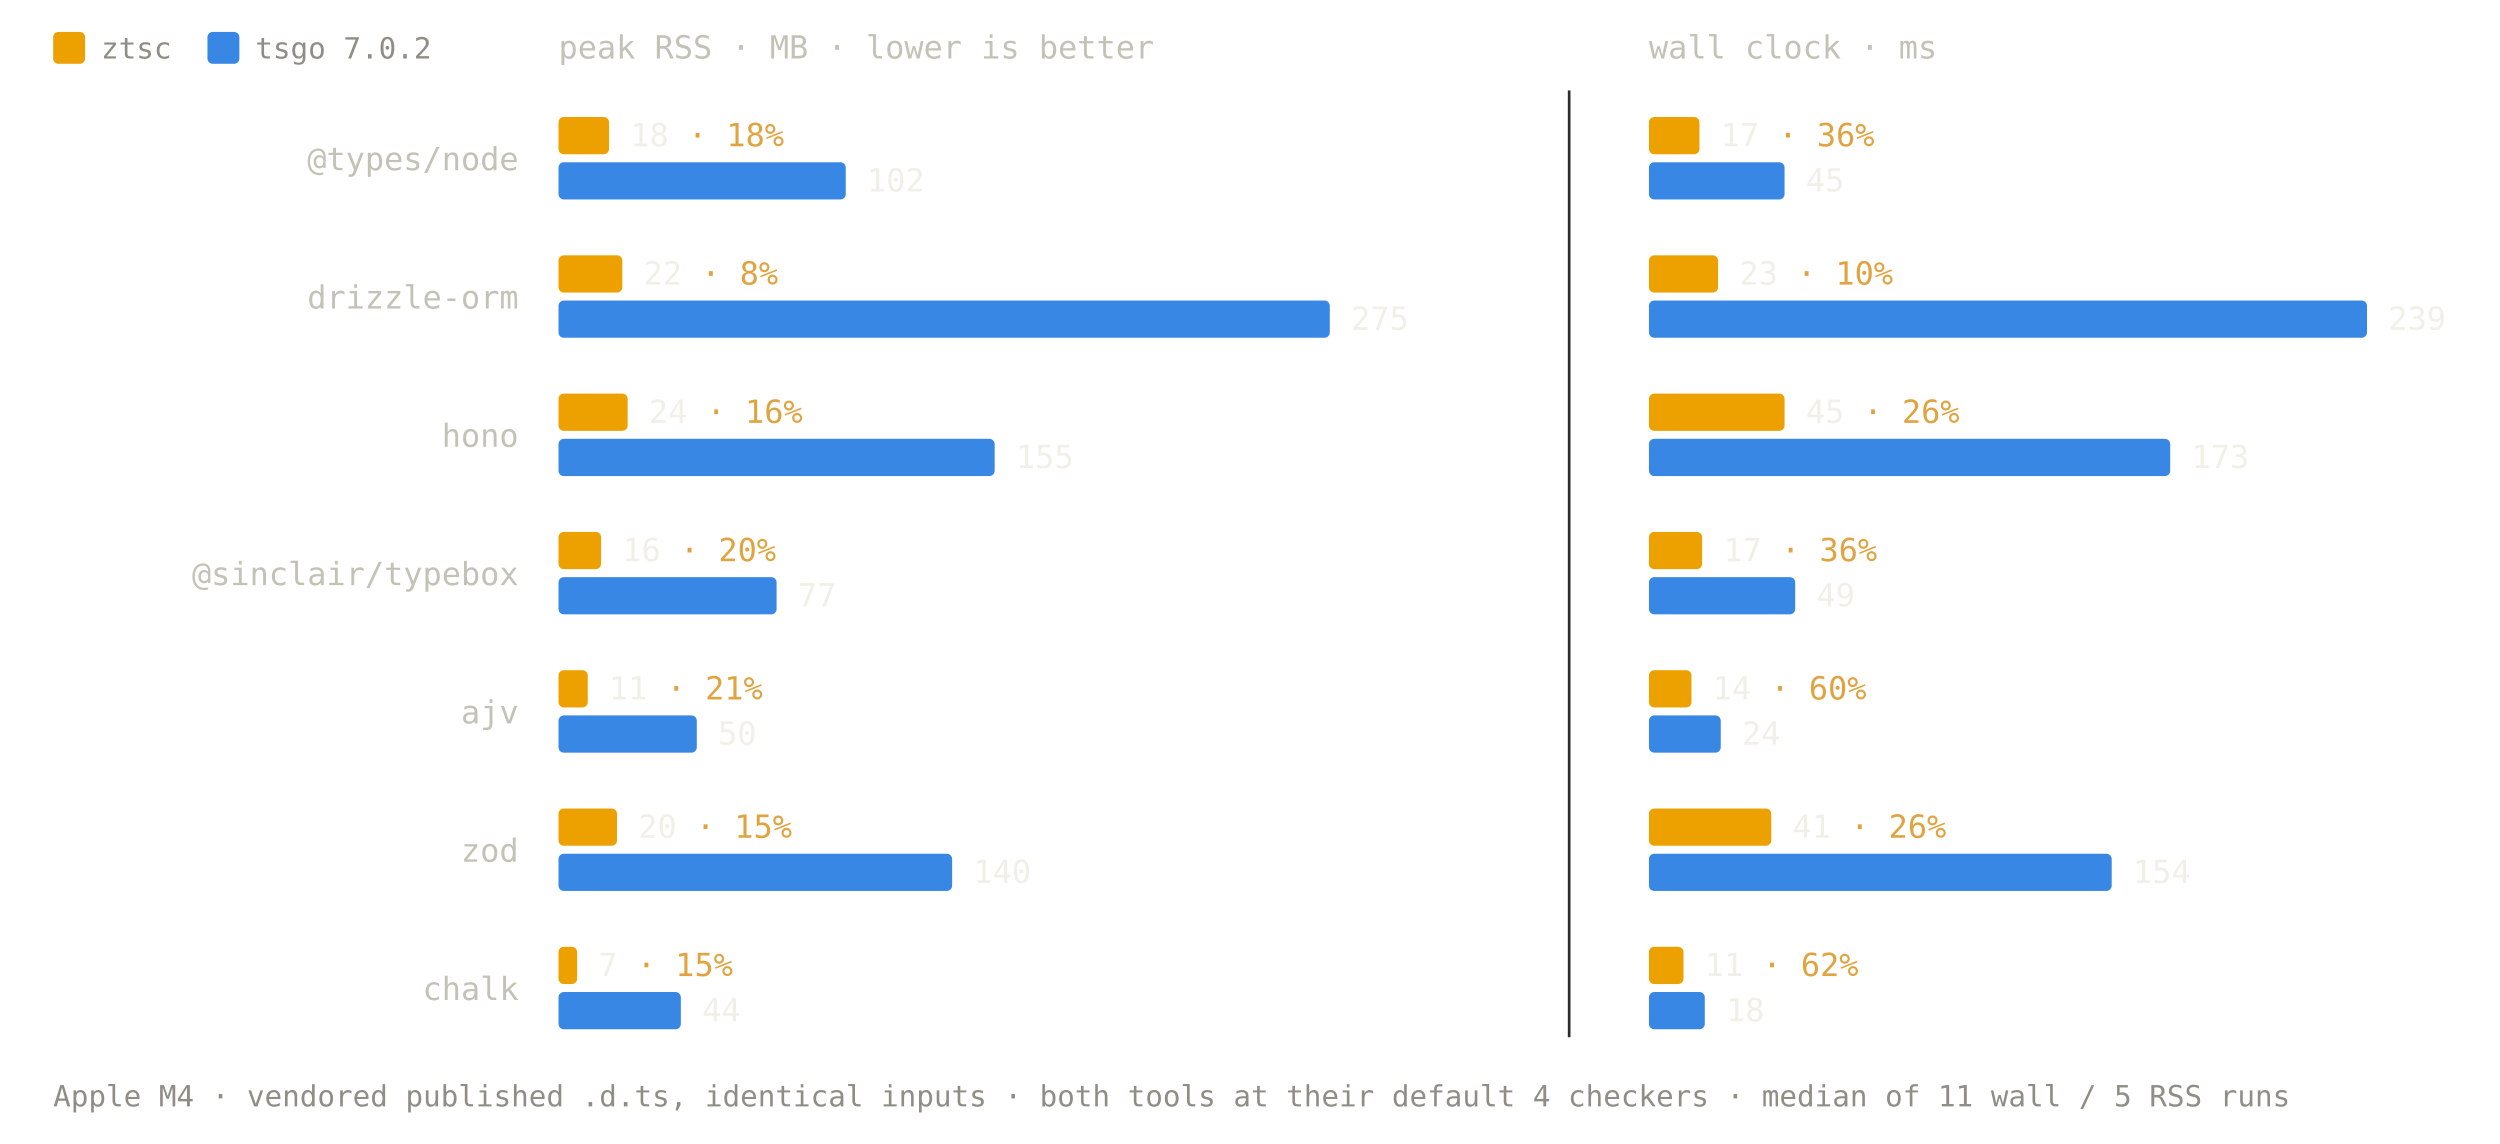
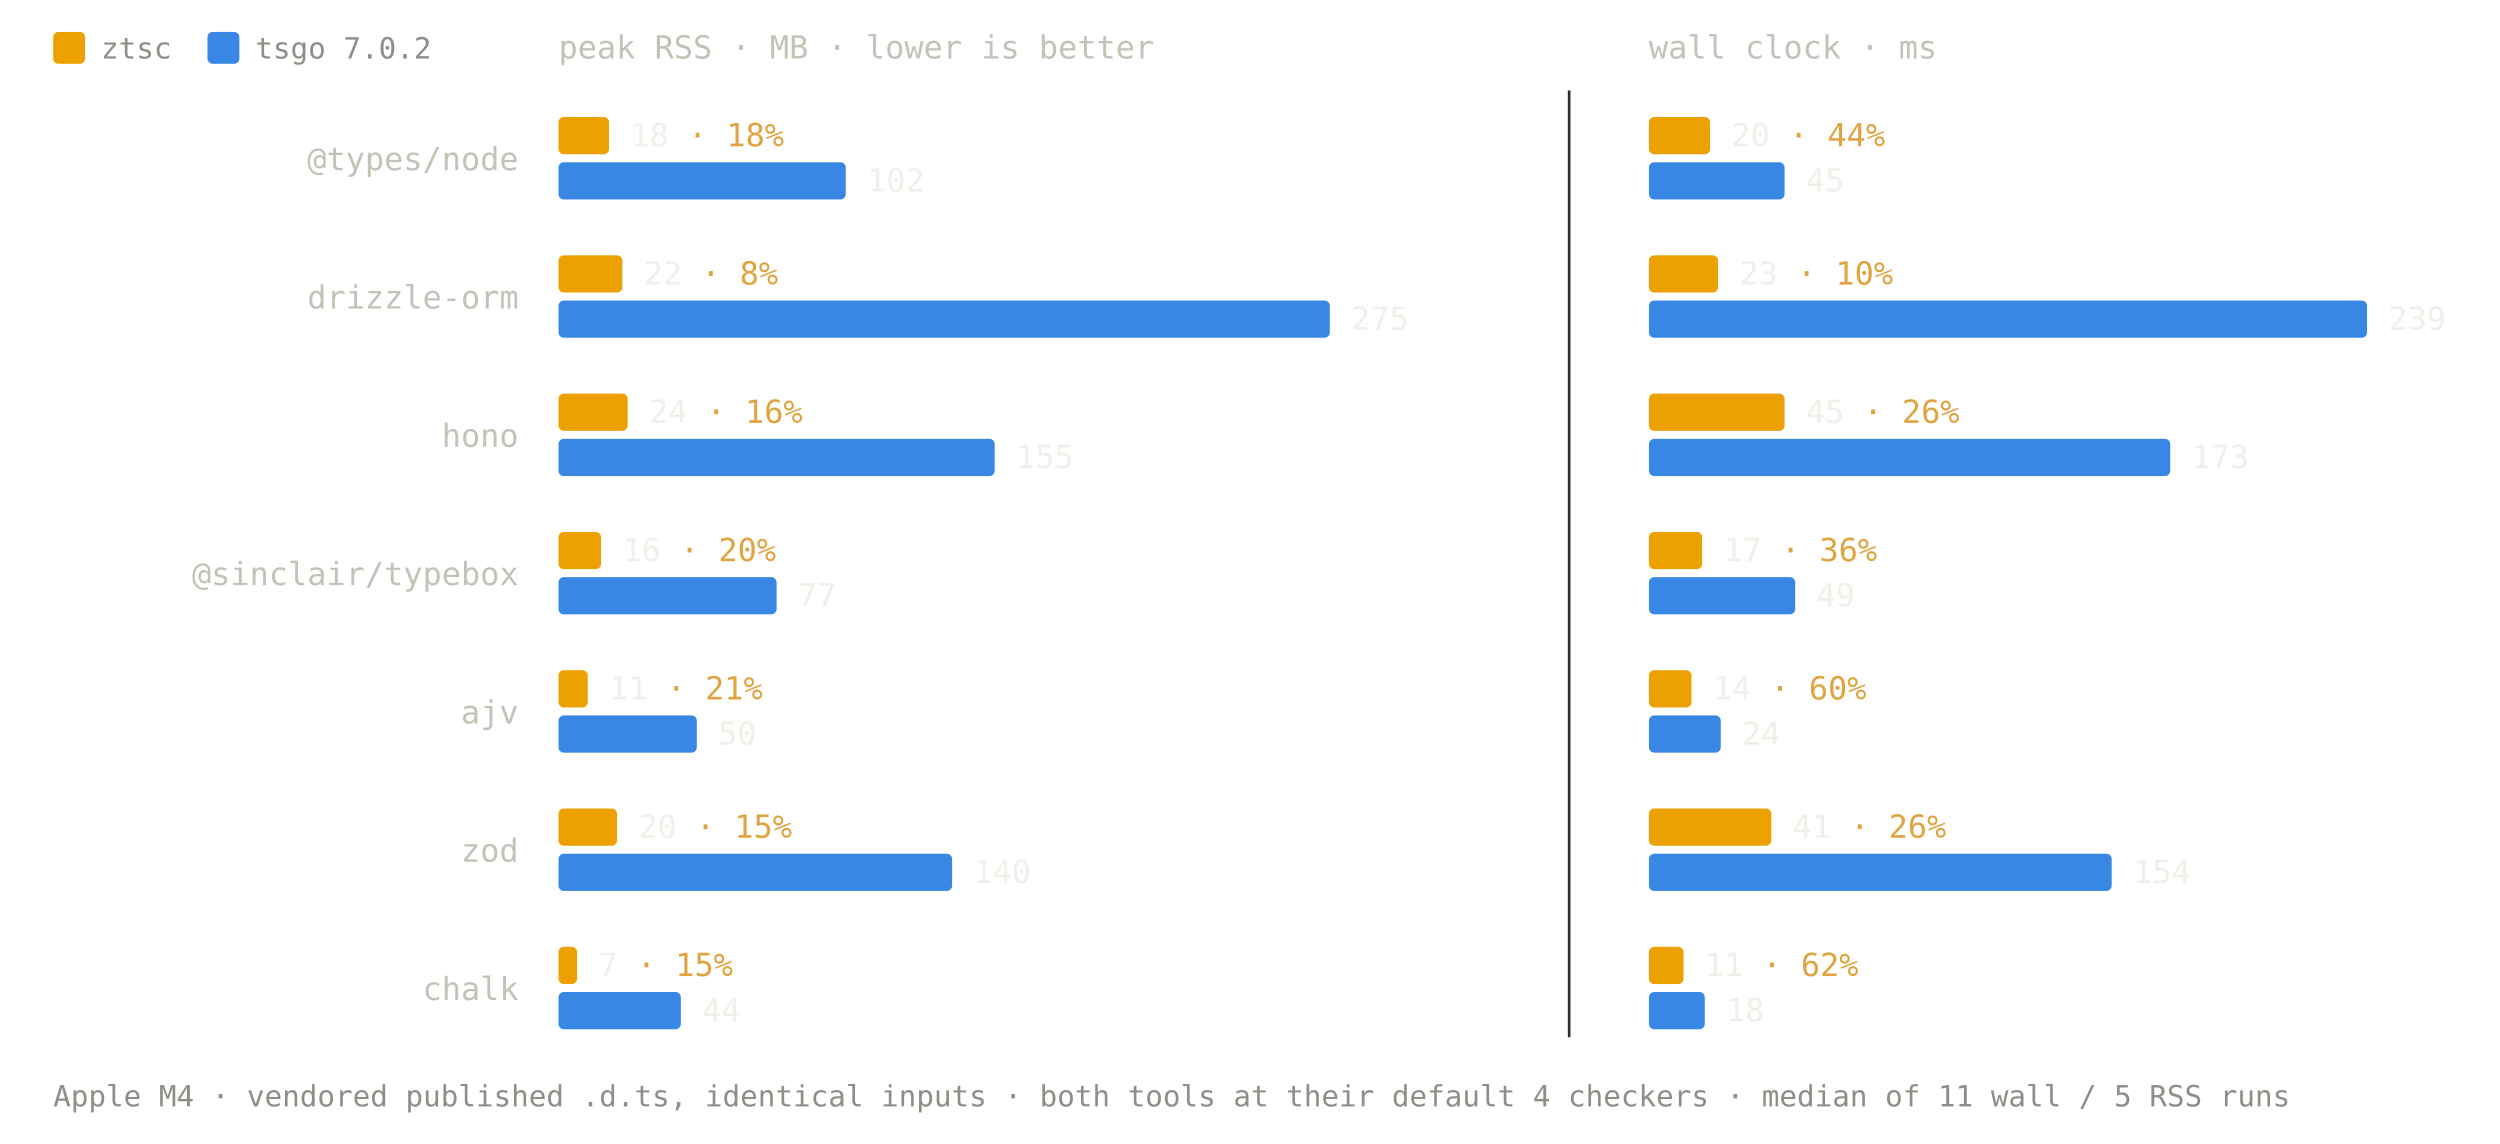
<svg xmlns="http://www.w3.org/2000/svg" viewBox="0 0 940 430" width="940" height="430" role="img" aria-label="Two-panel grouped bar chart across seven real packages at the default four checkers. Left panel, peak resident memory: ztsc uses 7 to 24 megabytes, tsgo 44 to 275 megabytes — ztsc is 8 to 21 percent of tsgo on every package. Right panel, wall clock: ztsc takes 11 to 45 milliseconds, tsgo 18 to 239 milliseconds — ztsc is 10 to 62 percent of tsgo's time.">
  <style>
    text { font-family: ui-monospace, "SF Mono", SFMono-Regular, Menlo, Consolas, monospace; fill: #f0efe8; }
    .t11 { font-size: 11px; }
    .t12 { font-size: 12px; }
    .bl  { font-size: 12px; }
    .dim { fill: #c3c2b7; }
    .mut { fill: #8f8d85; }
    .acc { fill: #e0a33f; }
    .bz  { fill: #eda100; }
    .bt  { fill: #3987e5; }
    .hairv { stroke: #2c2c2a; stroke-width: 1; }
  </style>
  <rect class="bz" x="20" y="12" width="12" height="12" rx="2" />
  <text class="t11 mut" x="38" y="22">ztsc</text>
  <rect class="bt" x="78" y="12" width="12" height="12" rx="2" />
  <text class="t11 mut" x="96" y="22">tsgo 7.0.2</text>
  <text class="t12 dim" x="210" y="22">peak RSS · MB · lower is better</text>
  <text class="t12 dim" x="620" y="22">wall clock · ms</text>
  <line class="hairv" x1="590" y1="34" x2="590" y2="390" />
  <text class="t12 dim" x="195" y="64" text-anchor="end">@types/node</text>
  <rect class="bz" x="210" y="44" width="19" height="14" rx="2" />
  <text class="bl" x="237" y="55">18 <tspan class="acc">· 18%</tspan>
  </text>
  <rect class="bt" x="210" y="61" width="108" height="14" rx="2" />
  <text class="bl" x="326" y="72">102</text>
-   <rect class="bz" x="620" y="44" width="19" height="14" rx="2" />
-   <text class="bl" x="647" y="55">17 <tspan class="acc">· 36%</tspan>
+   <rect class="bz" x="620" y="44" width="23" height="14" rx="2" />
+   <text class="bl" x="651" y="55">20 <tspan class="acc">· 44%</tspan>
  </text>
  <rect class="bt" x="620" y="61" width="51" height="14" rx="2" />
  <text class="bl" x="679" y="72">45</text>
  <text class="t12 dim" x="195" y="116" text-anchor="end">drizzle-orm</text>
  <rect class="bz" x="210" y="96" width="24" height="14" rx="2" />
  <text class="bl" x="242" y="107">22 <tspan class="acc">· 8%</tspan>
  </text>
  <rect class="bt" x="210" y="113" width="290" height="14" rx="2" />
  <text class="bl" x="508" y="124">275</text>
  <rect class="bz" x="620" y="96" width="26" height="14" rx="2" />
  <text class="bl" x="654" y="107">23 <tspan class="acc">· 10%</tspan>
  </text>
  <rect class="bt" x="620" y="113" width="270" height="14" rx="2" />
  <text class="bl" x="898" y="124">239</text>
  <text class="t12 dim" x="195" y="168" text-anchor="end">hono</text>
  <rect class="bz" x="210" y="148" width="26" height="14" rx="2" />
  <text class="bl" x="244" y="159">24 <tspan class="acc">· 16%</tspan>
  </text>
  <rect class="bt" x="210" y="165" width="164" height="14" rx="2" />
  <text class="bl" x="382" y="176">155</text>
  <rect class="bz" x="620" y="148" width="51" height="14" rx="2" />
  <text class="bl" x="679" y="159">45 <tspan class="acc">· 26%</tspan>
  </text>
  <rect class="bt" x="620" y="165" width="196" height="14" rx="2" />
  <text class="bl" x="824" y="176">173</text>
  <text class="t12 dim" x="195" y="220" text-anchor="end">@sinclair/typebox</text>
  <rect class="bz" x="210" y="200" width="16" height="14" rx="2" />
  <text class="bl" x="234" y="211">16 <tspan class="acc">· 20%</tspan>
  </text>
  <rect class="bt" x="210" y="217" width="82" height="14" rx="2" />
  <text class="bl" x="300" y="228">77</text>
  <rect class="bz" x="620" y="200" width="20" height="14" rx="2" />
  <text class="bl" x="648" y="211">17 <tspan class="acc">· 36%</tspan>
  </text>
  <rect class="bt" x="620" y="217" width="55" height="14" rx="2" />
  <text class="bl" x="683" y="228">49</text>
  <text class="t12 dim" x="195" y="272" text-anchor="end">ajv</text>
  <rect class="bz" x="210" y="252" width="11" height="14" rx="2" />
  <text class="bl" x="229" y="263">11 <tspan class="acc">· 21%</tspan>
  </text>
  <rect class="bt" x="210" y="269" width="52" height="14" rx="2" />
  <text class="bl" x="270" y="280">50</text>
  <rect class="bz" x="620" y="252" width="16" height="14" rx="2" />
  <text class="bl" x="644" y="263">14 <tspan class="acc">· 60%</tspan>
  </text>
  <rect class="bt" x="620" y="269" width="27" height="14" rx="2" />
  <text class="bl" x="655" y="280">24</text>
  <text class="t12 dim" x="195" y="324" text-anchor="end">zod</text>
  <rect class="bz" x="210" y="304" width="22" height="14" rx="2" />
  <text class="bl" x="240" y="315">20 <tspan class="acc">· 15%</tspan>
  </text>
  <rect class="bt" x="210" y="321" width="148" height="14" rx="2" />
  <text class="bl" x="366" y="332">140</text>
  <rect class="bz" x="620" y="304" width="46" height="14" rx="2" />
  <text class="bl" x="674" y="315">41 <tspan class="acc">· 26%</tspan>
  </text>
  <rect class="bt" x="620" y="321" width="174" height="14" rx="2" />
  <text class="bl" x="802" y="332">154</text>
  <text class="t12 dim" x="195" y="376" text-anchor="end">chalk</text>
  <rect class="bz" x="210" y="356" width="7" height="14" rx="2" />
  <text class="bl" x="225" y="367">7 <tspan class="acc">· 15%</tspan>
  </text>
  <rect class="bt" x="210" y="373" width="46" height="14" rx="2" />
  <text class="bl" x="264" y="384">44</text>
  <rect class="bz" x="620" y="356" width="13" height="14" rx="2" />
  <text class="bl" x="641" y="367">11 <tspan class="acc">· 62%</tspan>
  </text>
  <rect class="bt" x="620" y="373" width="21" height="14" rx="2" />
  <text class="bl" x="649" y="384">18</text>
  <text class="t11 mut" x="20" y="416">Apple M4 · vendored published .d.ts, identical inputs · both tools at their default 4 checkers · median of 11 wall / 5 RSS runs</text>
</svg>
